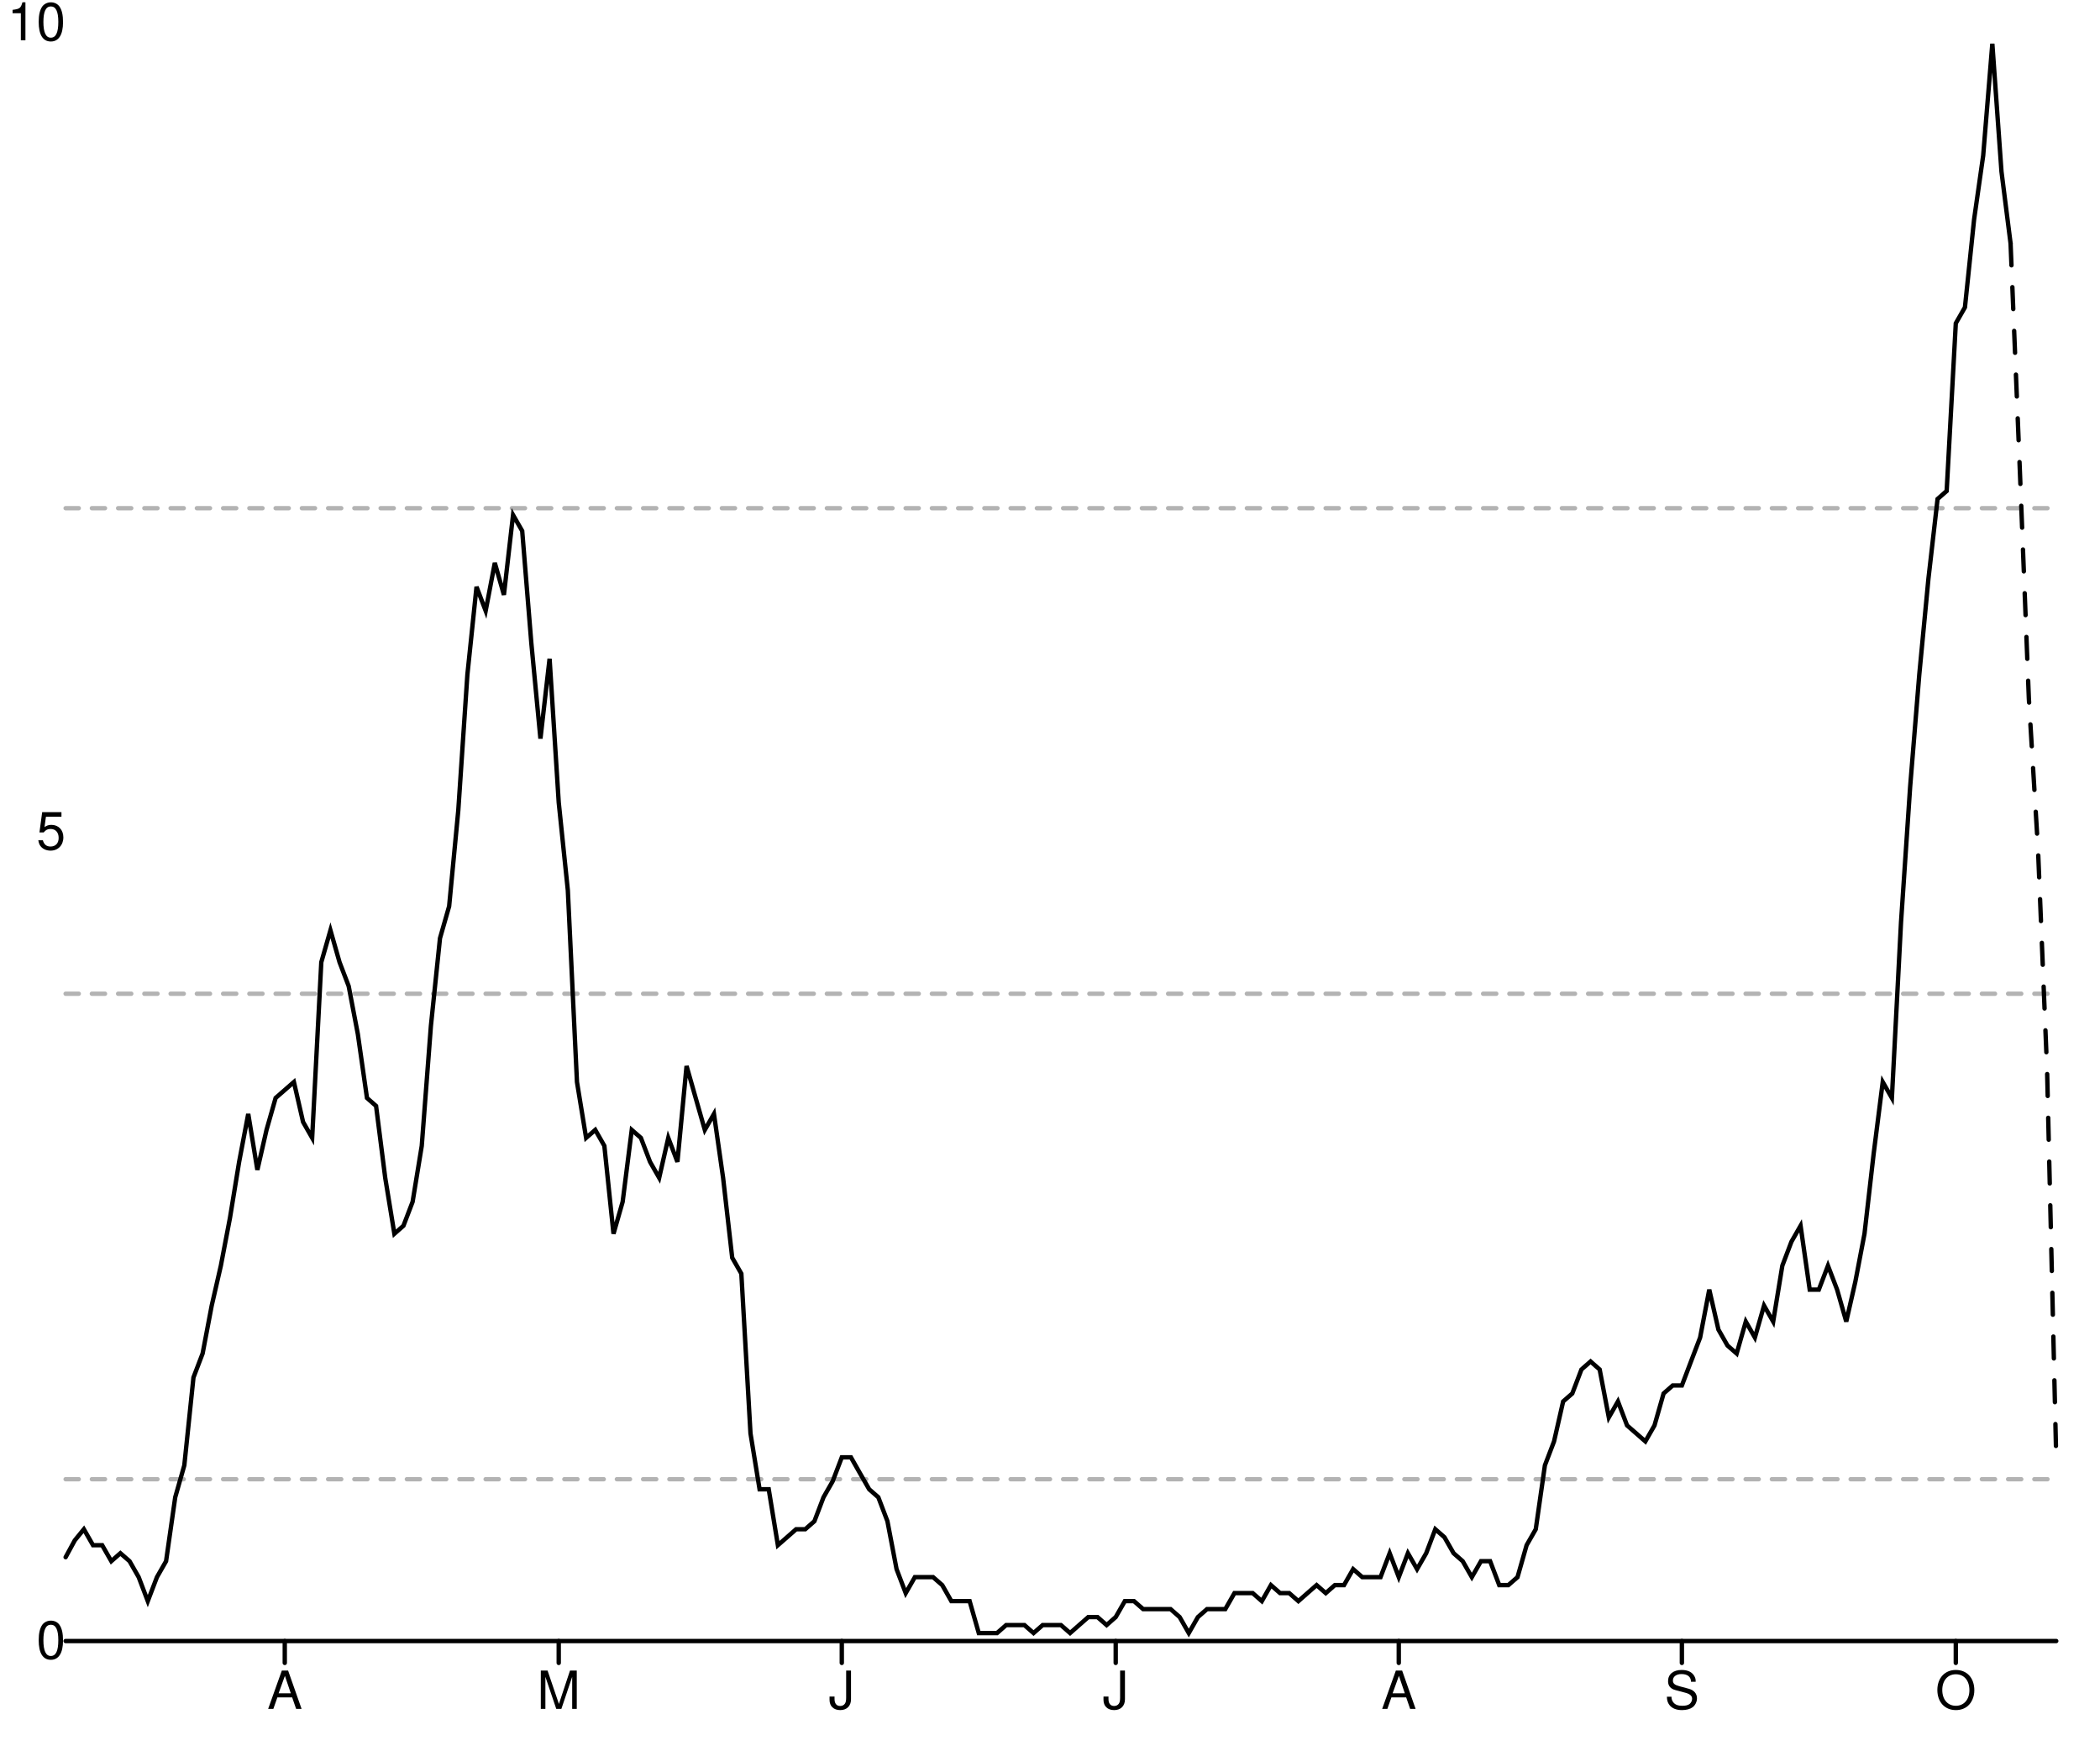
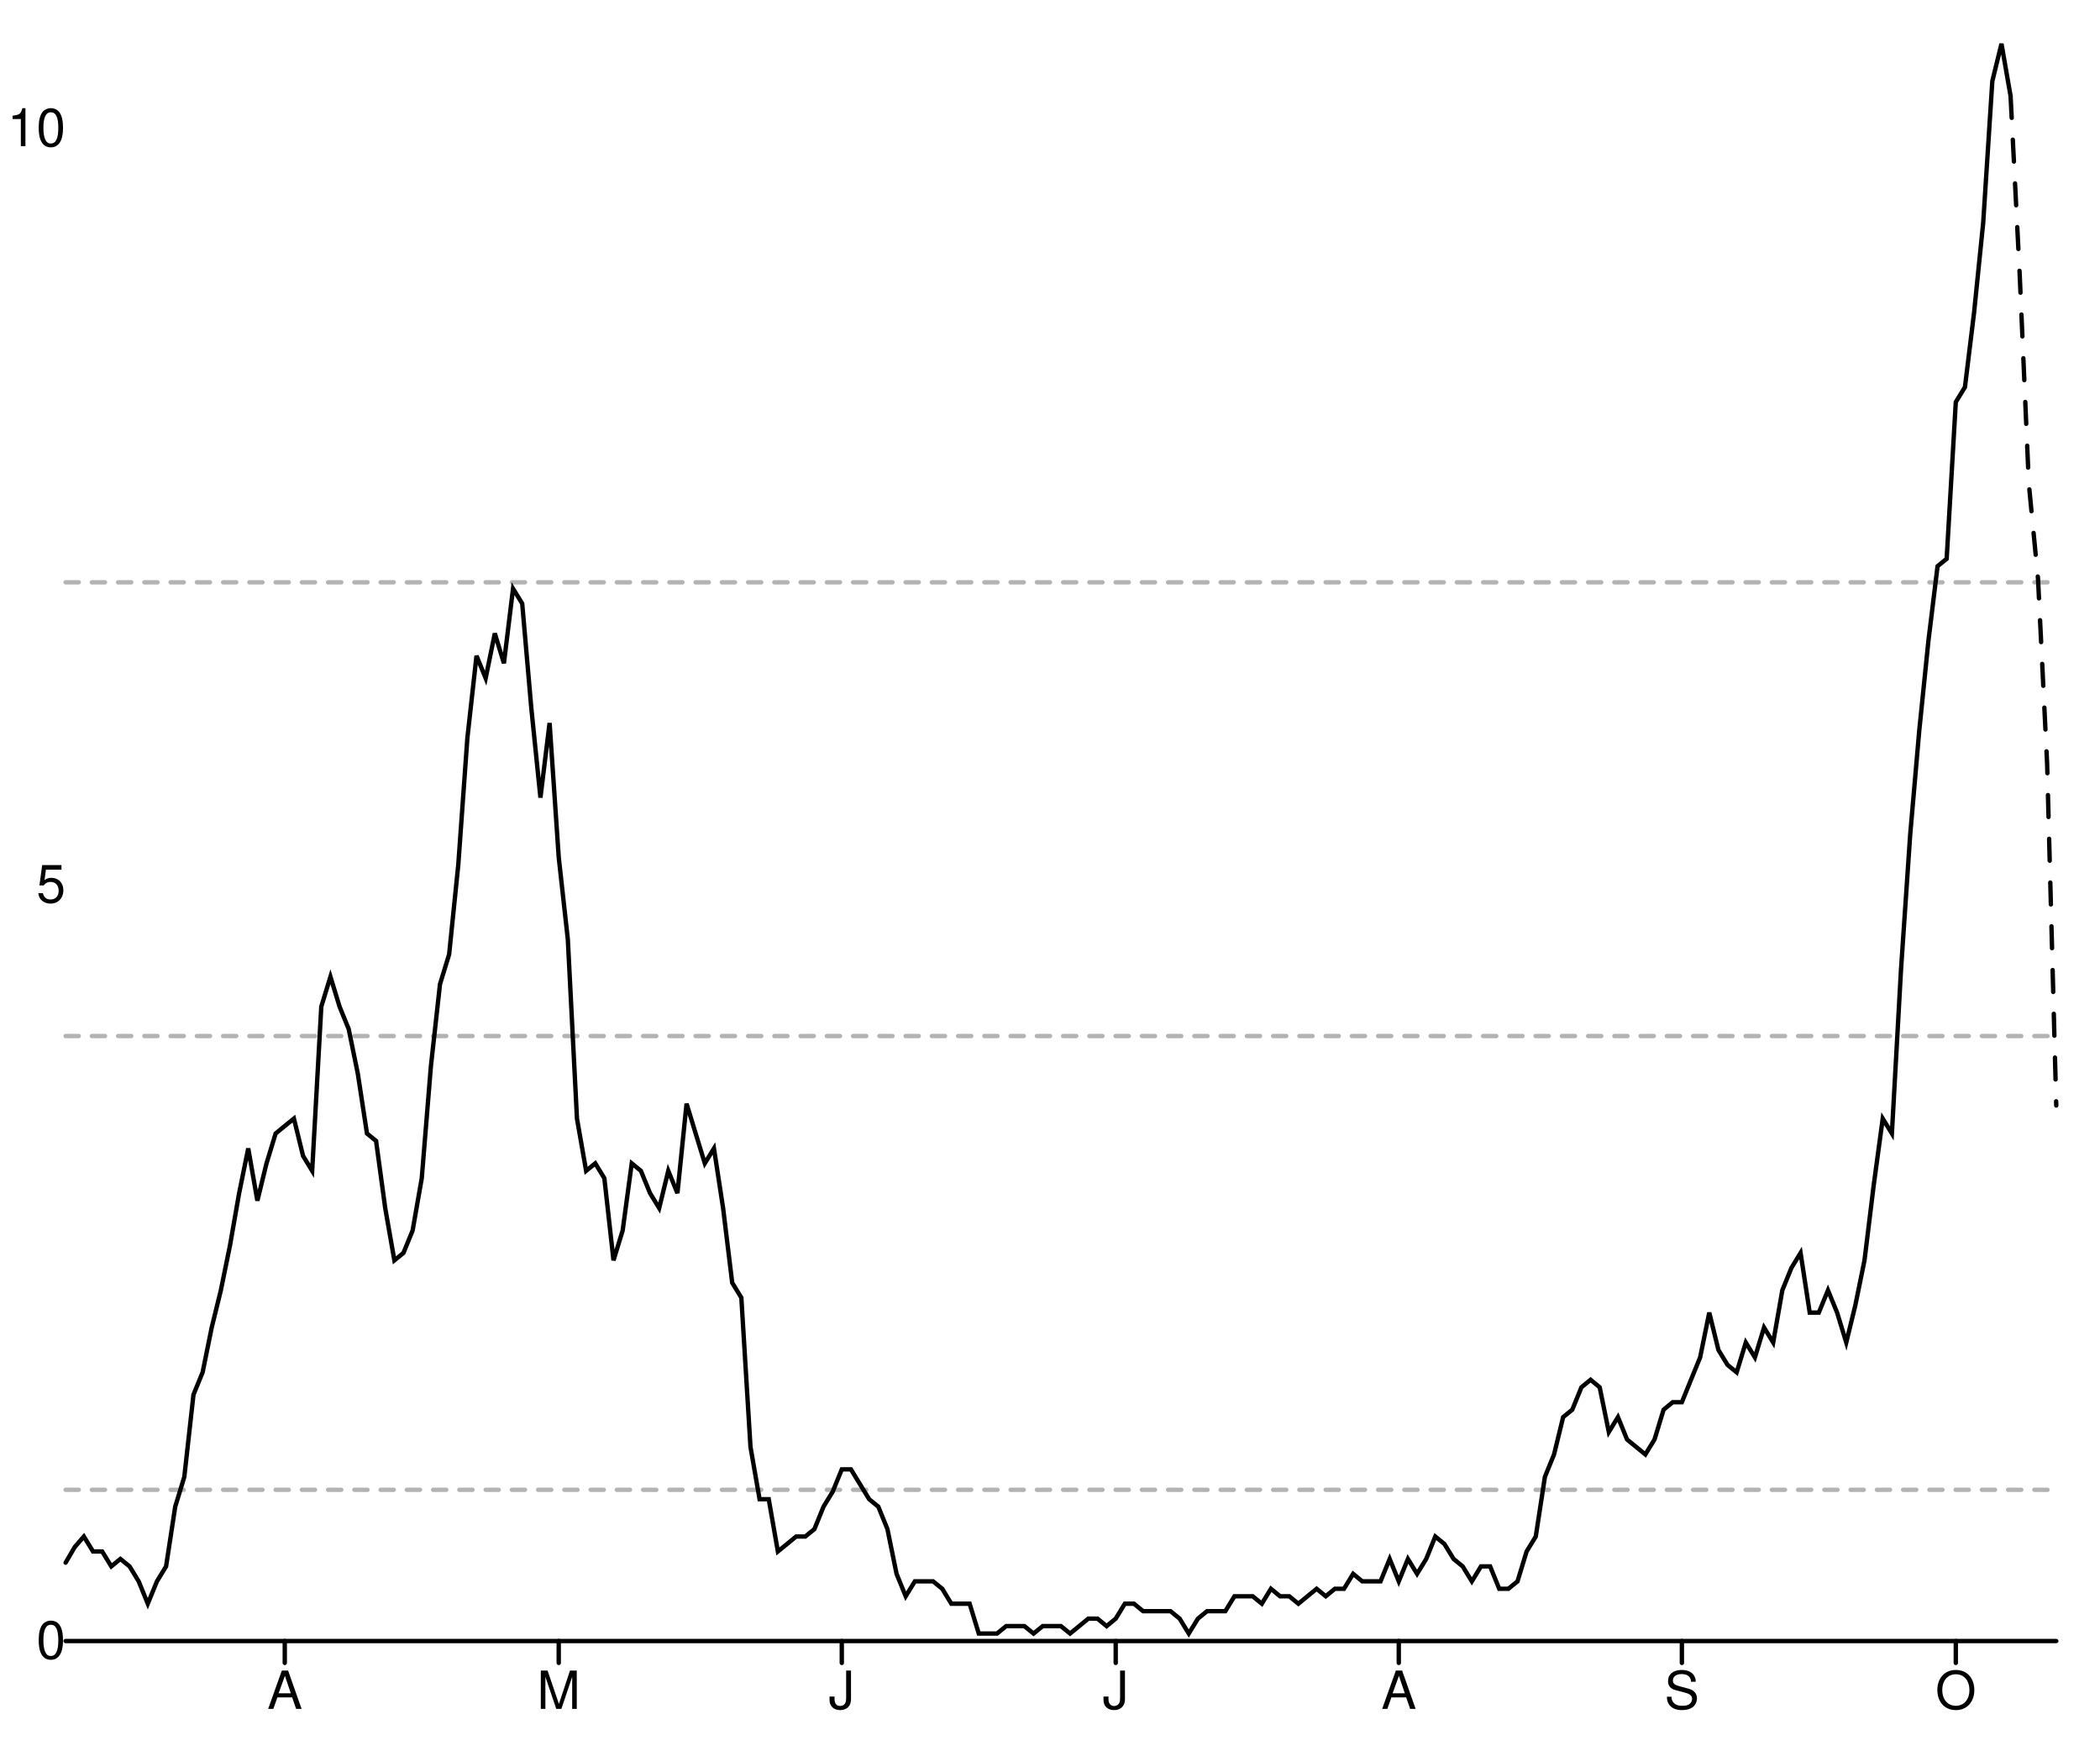
<svg xmlns="http://www.w3.org/2000/svg" width="480" height="400" viewBox="0 0 480 400" style="overflow:display" preserveAspectRatio="xMinYMin meet" overflow="visible">
  <defs>
    <style>
	.data-series path.line { fill-opacity: 0; stroke: black; }
	.data-series path.line.dotted { stroke-dasharray: 12 20 }
	.data-series circle { display: none; }
	.data-series:hover path.line, .data-series.on path.line { stroke-width: 1; }
	.data-series:hover circle, .data-series.on circle { display: inline; }
	.data-series circle:hover, .data-series circle.on { r: 1px!important; }
	.graph-grid { font-family: "Helvetica Neue",Helvetica,Arial,"Lucida Grande",sans-serif; }
	.graph-grid line { stroke: black; stroke-width: 1; stroke-linecap: round; }
	.graph-grid.graph-grid-x text { text-anchor: middle; dominant-baseline: hanging; transform: translateY(10px); }
	.graph-grid.graph-grid-y text { text-anchor: end; dominant-baseline: middle; transform: translateX(-10px); }
	</style>
  </defs>
  <g class="graph-grid graph-grid-y">
    <line x1="15.00" y1="375.00" x2="470.00" y2="375.00" data-left="15" />
    <text x="25" y="375" text-anchor="end">0</text>
-     <text x="25" y="190.096" text-anchor="end">5</text>
-     <text x="25" y="5.192" text-anchor="end">10</text>
+     <text x="25" y="202.192" text-anchor="end">5</text>
+     <text x="25" y="29.385" text-anchor="end">10</text>
    <text style="text-anchor:middle;dominant-baseline:hanging;font-weight:bold;transform: translateY(192.5px) rotate(-90deg);" />
  </g>
  <g class="graph-grid graph-grid-x">
    <line class="tick" x1="65.09" y1="375.00" x2="65.09" y2="380.00" />
    <text x="65.092" y="375" text-anchor="middle">A</text>
    <line class="tick" x1="127.71" y1="375.00" x2="127.71" y2="380.00" />
    <text x="127.706" y="375" text-anchor="middle">M</text>
    <line class="tick" x1="192.41" y1="375.00" x2="192.41" y2="380.00" />
    <text x="192.408" y="375" text-anchor="middle">J</text>
    <line class="tick" x1="255.02" y1="375.00" x2="255.02" y2="380.00" />
    <text x="255.023" y="375" text-anchor="middle">J</text>
    <line class="tick" x1="319.72" y1="375.00" x2="319.72" y2="380.00" />
    <text x="319.725" y="375" text-anchor="middle">A</text>
    <line class="tick" x1="384.43" y1="375.00" x2="384.43" y2="380.00" />
    <text x="384.427" y="375" text-anchor="middle">S</text>
    <line class="tick" x1="447.04" y1="375.00" x2="447.04" y2="380.00" />
    <text x="447.041" y="375" text-anchor="middle">O</text>
    <text style="text-anchor:middle;dominant-baseline:hanging;font-weight:bold;transform: translateY(192.5px) rotate(-90deg);" />
  </g>
  <g data-series="widespread" class="data-series">
-     <path d="M 15.00,116.13L 470.00,116.13" id="E06000025-level-0" class="line" stroke-width="1" stroke-linecap="round" stroke-dasharray="3,3" fill-opacity="0.3" opacity="0.3" />
+     <path d="M 15.00,133.07L 470.00,133.07" id="E06000025-level-0" class="line" stroke-width="1" stroke-linecap="round" stroke-dasharray="3,3" fill-opacity="0.3" opacity="0.3" />
  </g>
  <g data-series="substantial" class="data-series">
-     <path d="M 15.00,227.08L 470.00,227.08" id="E06000025-level-1" class="line" stroke-width="1" stroke-linecap="round" stroke-dasharray="3,3" fill-opacity="0.3" opacity="0.3" />
+     <path d="M 15.00,236.75L 470.00,236.75" id="E06000025-level-1" class="line" stroke-width="1" stroke-linecap="round" stroke-dasharray="3,3" fill-opacity="0.3" opacity="0.3" />
  </g>
  <g data-series="moderate" class="data-series">
-     <path d="M 15.00,338.02L 470.00,338.02" id="E06000025-level-2" class="line" stroke-width="1" stroke-linecap="round" stroke-dasharray="3,3" fill-opacity="0.3" opacity="0.3" />
+     <path d="M 15.00,340.44L 470.00,340.44" id="E06000025-level-2" class="line" stroke-width="1" stroke-linecap="round" stroke-dasharray="3,3" fill-opacity="0.3" opacity="0.3" />
  </g>
  <g data-series="new-cases" class="data-series">
-     <path d="M 15.00,355.84L 17.09,352.00L 19.17,349.45L 21.26,353.10L 23.35,353.10L 25.44,356.75L 27.52,354.93L 29.61,356.75L 31.70,360.40L 33.78,365.88L 35.87,360.40L 37.96,356.75L 40.05,342.15L 42.13,334.85L 44.22,314.77L 46.31,309.30L 48.39,298.35L 50.48,289.23L 52.57,278.28L 54.66,265.50L 56.74,254.55L 58.83,267.33L 60.92,258.20L 63.00,250.90L 65.09,249.08L 67.18,247.25L 69.27,256.38L 71.35,260.02L 73.44,219.88L 75.53,212.58L 77.61,219.88L 79.70,225.35L 81.79,236.30L 83.88,250.90L 85.96,252.73L 88.05,269.15L 90.14,281.93L 92.22,280.10L 94.31,274.63L 96.40,261.85L 98.49,234.47L 100.57,214.40L 102.66,207.10L 104.75,185.20L 106.83,154.18L 108.92,134.10L 111.01,139.58L 113.10,128.63L 115.18,135.93L 117.27,117.68L 119.36,121.33L 121.44,146.88L 123.53,168.78L 125.62,150.53L 127.71,183.38L 129.79,203.45L 131.88,247.25L 133.97,260.02L 136.06,258.20L 138.14,261.85L 140.23,281.93L 142.32,274.63L 144.40,258.20L 146.49,260.02L 148.58,265.50L 150.67,269.15L 152.75,260.02L 154.84,265.50L 156.93,243.60L 159.01,250.90L 161.10,258.20L 163.19,254.55L 165.28,269.15L 167.36,287.40L 169.45,291.05L 171.54,327.55L 173.62,340.32L 175.71,340.32L 177.80,353.10L 179.89,351.28L 181.97,349.45L 184.06,349.45L 186.15,347.62L 188.23,342.15L 190.32,338.50L 192.41,333.02L 194.50,333.02L 196.58,336.68L 198.67,340.32L 200.76,342.15L 202.84,347.62L 204.93,358.57L 207.02,364.05L 209.11,360.40L 211.19,360.40L 213.28,360.40L 215.37,362.22L 217.45,365.88L 219.54,365.88L 221.63,365.88L 223.72,373.18L 225.80,373.18L 227.89,373.18L 229.98,371.35L 232.06,371.35L 234.15,371.35L 236.24,373.18L 238.33,371.35L 240.41,371.35L 242.50,371.35L 244.59,373.18L 246.67,371.35L 248.76,369.52L 250.85,369.52L 252.94,371.35L 255.02,369.52L 257.11,365.88L 259.20,365.88L 261.28,367.70L 263.37,367.70L 265.46,367.70L 267.55,367.70L 269.63,369.52L 271.72,373.18L 273.81,369.52L 275.89,367.70L 277.98,367.70L 280.07,367.70L 282.16,364.05L 284.24,364.05L 286.33,364.05L 288.42,365.88L 290.50,362.22L 292.59,364.05L 294.68,364.05L 296.77,365.88L 298.85,364.05L 300.94,362.22L 303.03,364.05L 305.11,362.22L 307.20,362.22L 309.29,358.57L 311.38,360.40L 313.46,360.40L 315.55,360.40L 317.64,354.93L 319.72,360.40L 321.81,354.93L 323.90,358.57L 325.99,354.93L 328.07,349.45L 330.16,351.28L 332.25,354.93L 334.33,356.75L 336.42,360.40L 338.51,356.75L 340.60,356.75L 342.68,362.22L 344.77,362.22L 346.86,360.40L 348.94,353.10L 351.03,349.45L 353.12,334.85L 355.21,329.38L 357.29,320.25L 359.38,318.43L 361.47,312.95L 363.56,311.12L 365.64,312.95L 367.73,323.90L 369.82,320.25L 371.90,325.73L 373.99,327.55L 376.08,329.38L 378.17,325.73L 380.25,318.43L 382.34,316.60L 384.43,316.60L 386.51,311.12L 388.60,305.65L 390.69,294.70L 392.78,303.83L 394.86,307.48L 396.95,309.30L 399.04,302.00L 401.12,305.65L 403.21,298.35L 405.30,302.00L 407.39,289.23L 409.47,283.75L 411.56,280.10L 413.65,294.70L 415.73,294.70L 417.82,289.23L 419.91,294.70L 422.00,302.00L 424.08,292.88L 426.17,281.93L 428.26,263.68L 430.34,247.25L 432.43,250.90L 434.52,210.75L 436.61,179.73L 438.69,154.18L 440.78,132.28L 442.87,114.03L 444.95,112.20L 447.04,73.88L 449.13,70.23L 451.22,50.15L 453.30,35.55L 455.39,10.00L 457.48,39.20L 459.56,55.63" id="New cases" class="line" stroke-width="1" stroke-linecap="round" />
+     <path d="M 15.00,357.09L 17.09,353.51L 19.17,351.12L 21.26,354.53L 23.35,354.53L 25.44,357.94L 27.52,356.24L 29.61,357.94L 31.70,361.36L 33.78,366.47L 35.87,361.36L 37.96,357.94L 40.05,344.30L 42.13,337.48L 44.22,318.71L 46.31,313.60L 48.39,303.36L 50.48,294.84L 52.57,284.60L 54.66,272.66L 56.74,262.43L 58.83,274.37L 60.92,265.84L 63.00,259.02L 65.09,257.31L 67.18,255.61L 69.27,264.14L 71.35,267.55L 73.44,230.02L 75.53,223.20L 77.61,230.02L 79.70,235.14L 81.79,245.37L 83.88,259.02L 85.96,260.72L 88.05,276.07L 90.14,288.01L 92.22,286.31L 94.31,281.19L 96.40,269.25L 98.49,243.67L 100.57,224.91L 102.66,218.08L 104.75,197.62L 106.83,168.62L 108.92,149.86L 111.01,154.98L 113.10,144.74L 115.18,151.57L 117.27,134.51L 119.36,137.92L 121.44,161.80L 123.53,182.27L 125.62,165.21L 127.71,195.91L 129.79,214.67L 131.88,255.61L 133.97,267.55L 136.06,265.84L 138.14,269.25L 140.23,288.01L 142.32,281.19L 144.40,265.84L 146.49,267.55L 148.58,272.66L 150.67,276.07L 152.75,267.55L 154.84,272.66L 156.93,252.20L 159.01,259.02L 161.10,265.84L 163.19,262.43L 165.28,276.07L 167.36,293.13L 169.45,296.54L 171.54,330.65L 173.62,342.59L 175.71,342.59L 177.80,354.53L 179.89,352.83L 181.97,351.12L 184.06,351.12L 186.15,349.42L 188.23,344.30L 190.32,340.89L 192.41,335.77L 194.50,335.77L 196.58,339.18L 198.67,342.59L 200.76,344.30L 202.84,349.42L 204.93,359.65L 207.02,364.77L 209.11,361.36L 211.19,361.36L 213.28,361.36L 215.37,363.06L 217.45,366.47L 219.54,366.47L 221.63,366.47L 223.72,373.29L 225.80,373.29L 227.89,373.29L 229.98,371.59L 232.06,371.59L 234.15,371.59L 236.24,373.29L 238.33,371.59L 240.41,371.59L 242.50,371.59L 244.59,373.29L 246.67,371.59L 248.76,369.88L 250.85,369.88L 252.94,371.59L 255.02,369.88L 257.11,366.47L 259.20,366.47L 261.28,368.18L 263.37,368.18L 265.46,368.18L 267.55,368.18L 269.63,369.88L 271.72,373.29L 273.81,369.88L 275.89,368.18L 277.98,368.18L 280.07,368.18L 282.16,364.77L 284.24,364.77L 286.33,364.77L 288.42,366.47L 290.50,363.06L 292.59,364.77L 294.68,364.77L 296.77,366.47L 298.85,364.77L 300.94,363.06L 303.03,364.77L 305.11,363.06L 307.20,363.06L 309.29,359.65L 311.38,361.36L 313.46,361.36L 315.55,361.36L 317.64,356.24L 319.72,361.36L 321.81,356.24L 323.90,359.65L 325.99,356.24L 328.07,351.12L 330.16,352.83L 332.25,356.24L 334.33,357.94L 336.42,361.36L 338.51,357.94L 340.60,357.94L 342.68,363.06L 344.77,363.06L 346.86,361.36L 348.94,354.53L 351.03,351.12L 353.12,337.48L 355.21,332.36L 357.29,323.83L 359.38,322.13L 361.47,317.01L 363.56,315.30L 365.64,317.01L 367.73,327.24L 369.82,323.83L 371.90,328.95L 373.99,330.65L 376.08,332.36L 378.17,328.95L 380.25,322.13L 382.34,320.42L 384.43,320.42L 386.51,315.30L 388.60,310.19L 390.69,299.95L 392.78,308.48L 394.86,311.89L 396.95,313.60L 399.04,306.78L 401.12,310.19L 403.21,303.36L 405.30,306.78L 407.39,294.84L 409.47,289.72L 411.56,286.31L 413.65,299.95L 415.73,299.95L 417.82,294.84L 419.91,299.95L 422.00,306.78L 424.08,298.25L 426.17,288.01L 428.26,270.96L 430.34,255.61L 432.43,259.02L 434.52,221.50L 436.61,190.79L 438.69,166.92L 440.78,146.45L 442.87,129.39L 444.95,127.69L 447.04,91.87L 449.13,88.46L 451.22,71.40L 453.30,50.93L 455.39,18.53L 457.48,10.00L 459.56,21.94" id="New cases" class="line" stroke-width="1" stroke-linecap="round" />
  </g>
  <g data-series="recent-cases" class="data-series">
-     <path d="M 459.56,55.63L 461.65,106.73L 463.74,159.65L 465.83,194.02L 467.91,244.69L 470.00,333.48" id="Recent cases" class="line" stroke-width="1" stroke-linecap="round" stroke-dasharray="5,5" />
+     <path d="M 459.56,21.94L 461.65,62.87L 463.74,110.63L 465.83,132.24L 467.91,174.42L 470.00,252.62" id="Recent cases" class="line" stroke-width="1" stroke-linecap="round" stroke-dasharray="5,5" />
  </g>
</svg>
